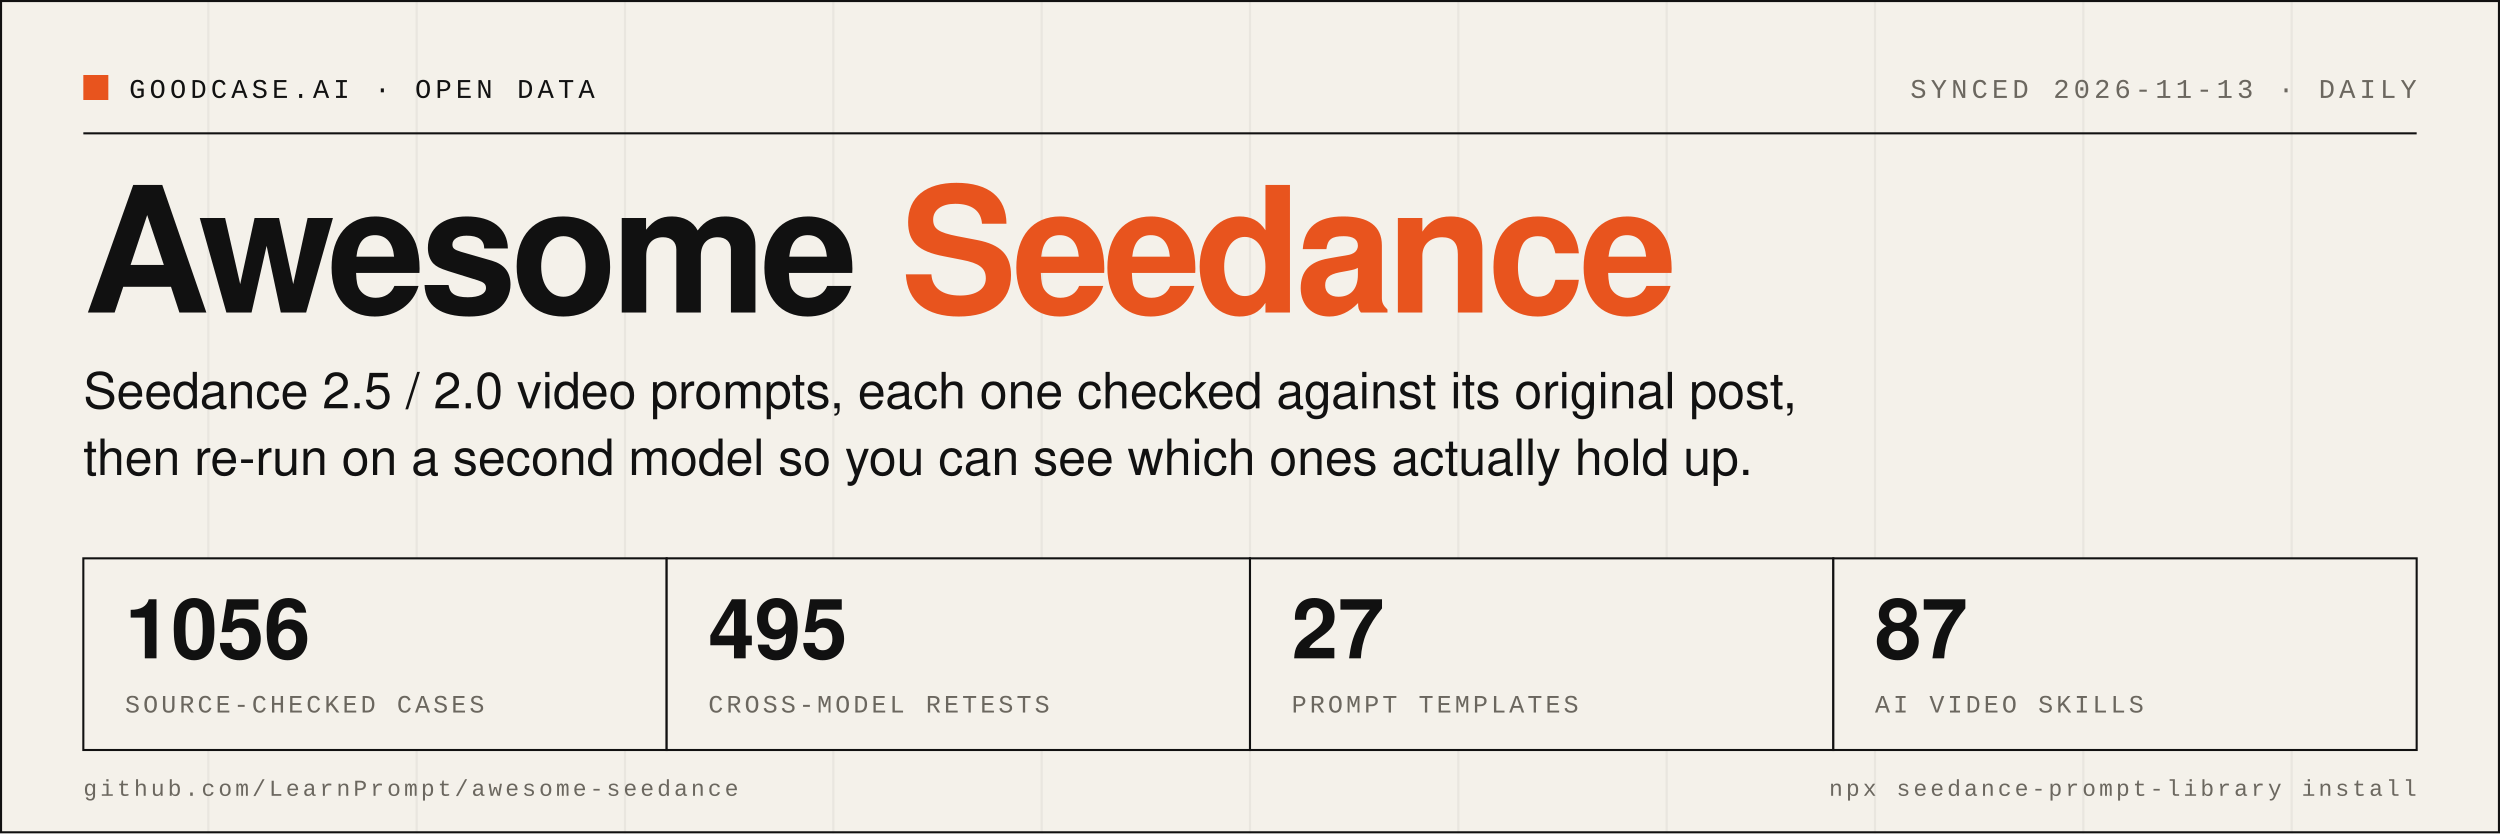
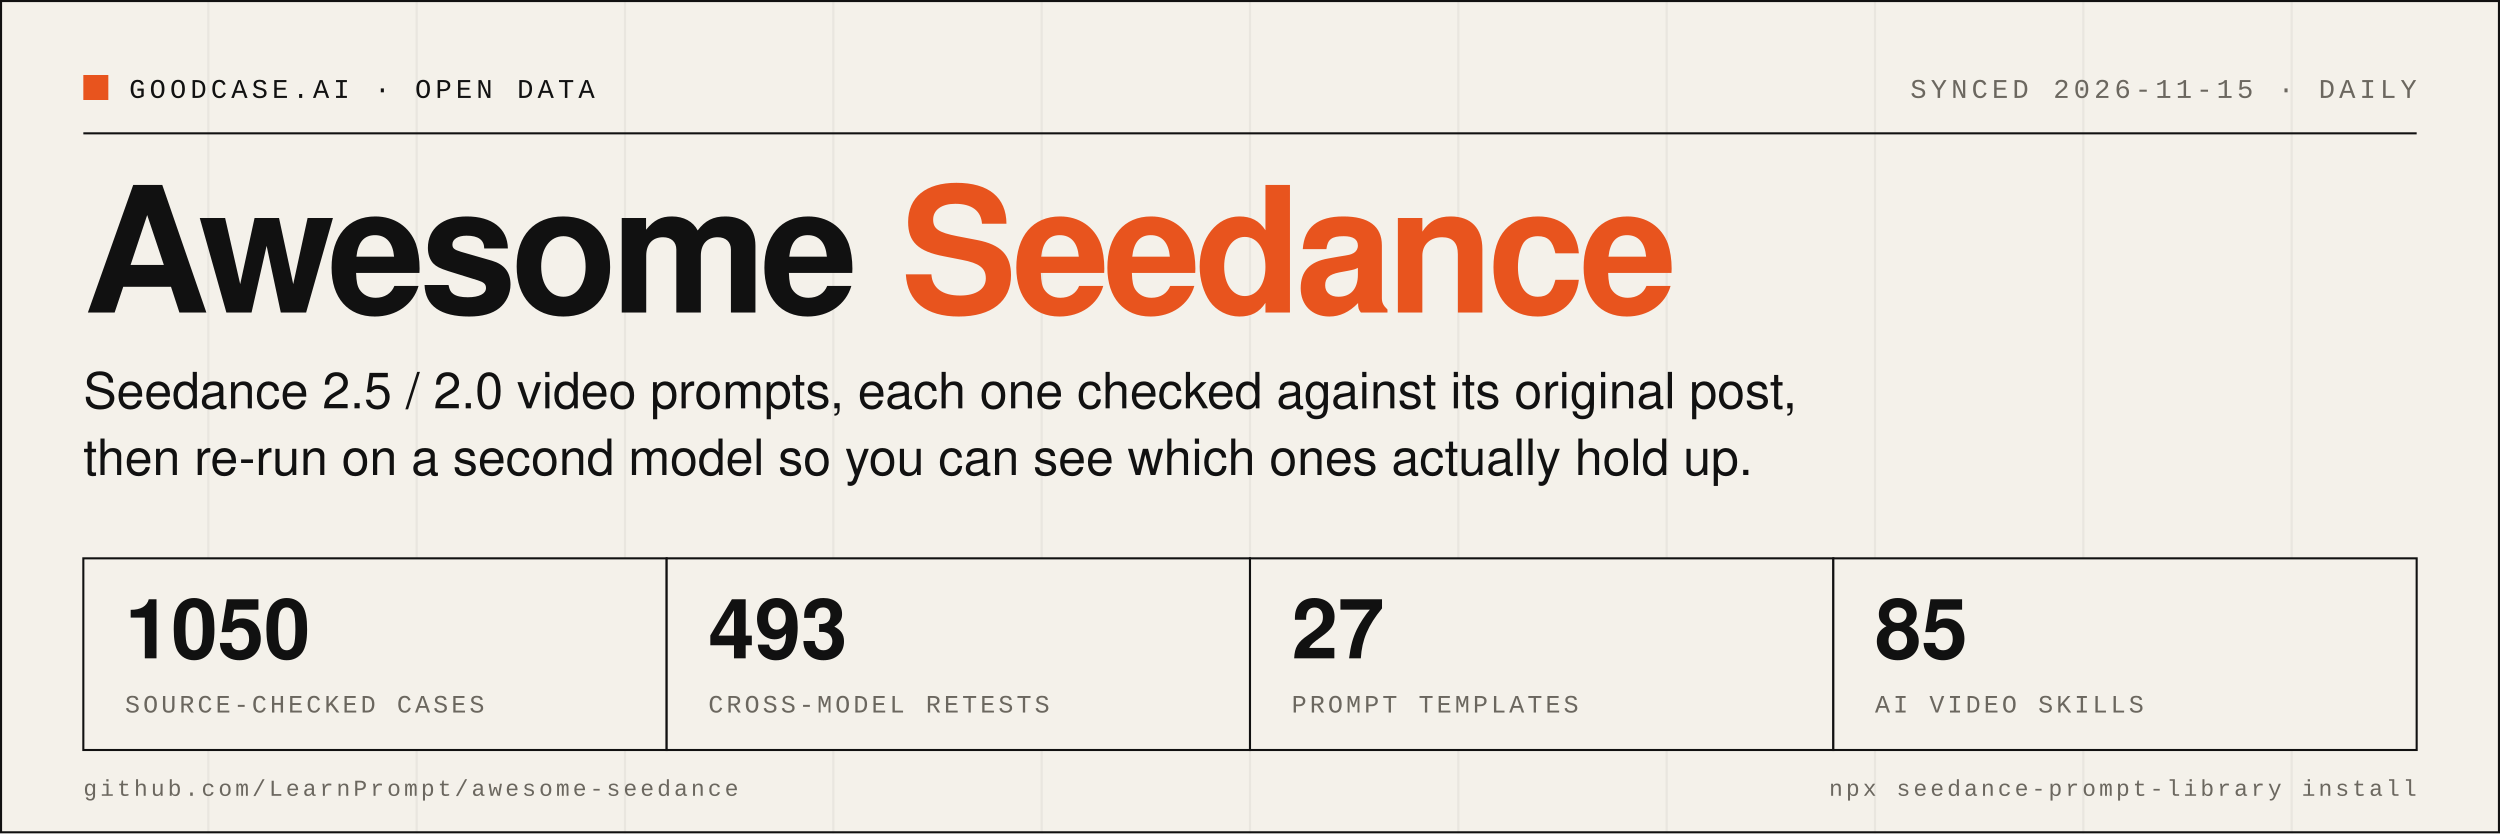
- <svg xmlns="http://www.w3.org/2000/svg" width="1200" height="400" viewBox="0 0 1200 400" role="img" aria-label="Awesome Seedance: 1056 source-checked cases, 495 cross-model retests, 27 prompt templates, 87 AI video skills">
+ <svg xmlns="http://www.w3.org/2000/svg" width="1200" height="400" viewBox="0 0 1200 400" role="img" aria-label="Awesome Seedance: 1050 source-checked cases, 493 cross-model retests, 27 prompt templates, 85 AI video skills">
  <rect width="1200" height="400" fill="#F4F1EA" />
  <line x1="0" y1="0" x2="0" y2="400" stroke="#111111" stroke-opacity="0.05" stroke-width="1" />
  <line x1="100" y1="0" x2="100" y2="400" stroke="#111111" stroke-opacity="0.05" stroke-width="1" />
  <line x1="200" y1="0" x2="200" y2="400" stroke="#111111" stroke-opacity="0.05" stroke-width="1" />
  <line x1="300" y1="0" x2="300" y2="400" stroke="#111111" stroke-opacity="0.05" stroke-width="1" />
  <line x1="400" y1="0" x2="400" y2="400" stroke="#111111" stroke-opacity="0.05" stroke-width="1" />
  <line x1="500" y1="0" x2="500" y2="400" stroke="#111111" stroke-opacity="0.05" stroke-width="1" />
  <line x1="600" y1="0" x2="600" y2="400" stroke="#111111" stroke-opacity="0.05" stroke-width="1" />
  <line x1="700" y1="0" x2="700" y2="400" stroke="#111111" stroke-opacity="0.05" stroke-width="1" />
  <line x1="800" y1="0" x2="800" y2="400" stroke="#111111" stroke-opacity="0.05" stroke-width="1" />
  <line x1="900" y1="0" x2="900" y2="400" stroke="#111111" stroke-opacity="0.05" stroke-width="1" />
  <line x1="1000" y1="0" x2="1000" y2="400" stroke="#111111" stroke-opacity="0.05" stroke-width="1" />
  <line x1="1100" y1="0" x2="1100" y2="400" stroke="#111111" stroke-opacity="0.05" stroke-width="1" />
  <rect x="0.5" y="0.5" width="1199" height="399" fill="none" stroke="#111111" stroke-width="1" />
  <rect x="40" y="36" width="12" height="12" fill="#E8541E" />
  <text x="62" y="47" font-family="SFMono-Regular, Menlo, Consolas, 'Liberation Mono', monospace" font-size="13" letter-spacing="2" fill="#111111">GOODCASE.AI · OPEN DATA</text>
-   <text x="1160" y="47" text-anchor="end" font-family="SFMono-Regular, Menlo, Consolas, 'Liberation Mono', monospace" font-size="13" letter-spacing="2" fill="#6B675F">SYNCED 2026-11-13 · DAILY</text>
+   <text x="1160" y="47" text-anchor="end" font-family="SFMono-Regular, Menlo, Consolas, 'Liberation Mono', monospace" font-size="13" letter-spacing="2" fill="#6B675F">SYNCED 2026-11-15 · DAILY</text>
  <line x1="40" y1="64" x2="1160" y2="64" stroke="#111111" stroke-width="1" />
  <text x="40" y="150" font-family="Helvetica Neue, Helvetica, Arial, 'PingFang SC', sans-serif" font-size="84" font-weight="800" letter-spacing="-3" fill="#111111">Awesome <tspan fill="#E8541E">Seedance</tspan>
  </text>
  <text x="40" y="196" font-family="Helvetica Neue, Helvetica, Arial, 'PingFang SC', sans-serif" font-size="24" fill="#111111">Seedance 2.5 / 2.0 video prompts, each one checked against its original post,</text>
  <text x="40" y="228" font-family="Helvetica Neue, Helvetica, Arial, 'PingFang SC', sans-serif" font-size="24" fill="#111111">then re-run on a second model so you can see which ones actually hold up.</text>
  <rect x="40" y="268" width="280" height="92" fill="#F4F1EA" stroke="#111111" stroke-width="1" />
-   <text x="60" y="316" font-family="Helvetica Neue, Helvetica, Arial, 'PingFang SC', sans-serif" font-size="40" font-weight="700" fill="#111111">1056</text>
+   <text x="60" y="316" font-family="Helvetica Neue, Helvetica, Arial, 'PingFang SC', sans-serif" font-size="40" font-weight="700" fill="#111111">1050</text>
  <text x="60" y="342" font-family="SFMono-Regular, Menlo, Consolas, 'Liberation Mono', monospace" font-size="12" letter-spacing="1.5" fill="#6B675F">SOURCE-CHECKED CASES</text>
  <rect x="320" y="268" width="280" height="92" fill="#F4F1EA" stroke="#111111" stroke-width="1" />
-   <text x="340" y="316" font-family="Helvetica Neue, Helvetica, Arial, 'PingFang SC', sans-serif" font-size="40" font-weight="700" fill="#111111">495</text>
+   <text x="340" y="316" font-family="Helvetica Neue, Helvetica, Arial, 'PingFang SC', sans-serif" font-size="40" font-weight="700" fill="#111111">493</text>
  <text x="340" y="342" font-family="SFMono-Regular, Menlo, Consolas, 'Liberation Mono', monospace" font-size="12" letter-spacing="1.5" fill="#6B675F">CROSS-MODEL RETESTS</text>
  <rect x="600" y="268" width="280" height="92" fill="#F4F1EA" stroke="#111111" stroke-width="1" />
  <text x="620" y="316" font-family="Helvetica Neue, Helvetica, Arial, 'PingFang SC', sans-serif" font-size="40" font-weight="700" fill="#111111">27</text>
  <text x="620" y="342" font-family="SFMono-Regular, Menlo, Consolas, 'Liberation Mono', monospace" font-size="12" letter-spacing="1.5" fill="#6B675F">PROMPT TEMPLATES</text>
  <rect x="880" y="268" width="280" height="92" fill="#F4F1EA" stroke="#111111" stroke-width="1" />
-   <text x="900" y="316" font-family="Helvetica Neue, Helvetica, Arial, 'PingFang SC', sans-serif" font-size="40" font-weight="700" fill="#111111">87</text>
+   <text x="900" y="316" font-family="Helvetica Neue, Helvetica, Arial, 'PingFang SC', sans-serif" font-size="40" font-weight="700" fill="#111111">85</text>
  <text x="900" y="342" font-family="SFMono-Regular, Menlo, Consolas, 'Liberation Mono', monospace" font-size="12" letter-spacing="1.5" fill="#6B675F">AI VIDEO SKILLS</text>
  <text x="40" y="382" font-family="SFMono-Regular, Menlo, Consolas, 'Liberation Mono', monospace" font-size="11" letter-spacing="1.5" fill="#6B675F">github.com/LearnPrompt/awesome-seedance</text>
  <text x="1160" y="382" text-anchor="end" font-family="SFMono-Regular, Menlo, Consolas, 'Liberation Mono', monospace" font-size="11" letter-spacing="1.5" fill="#6B675F">npx seedance-prompt-library install</text>
</svg>
